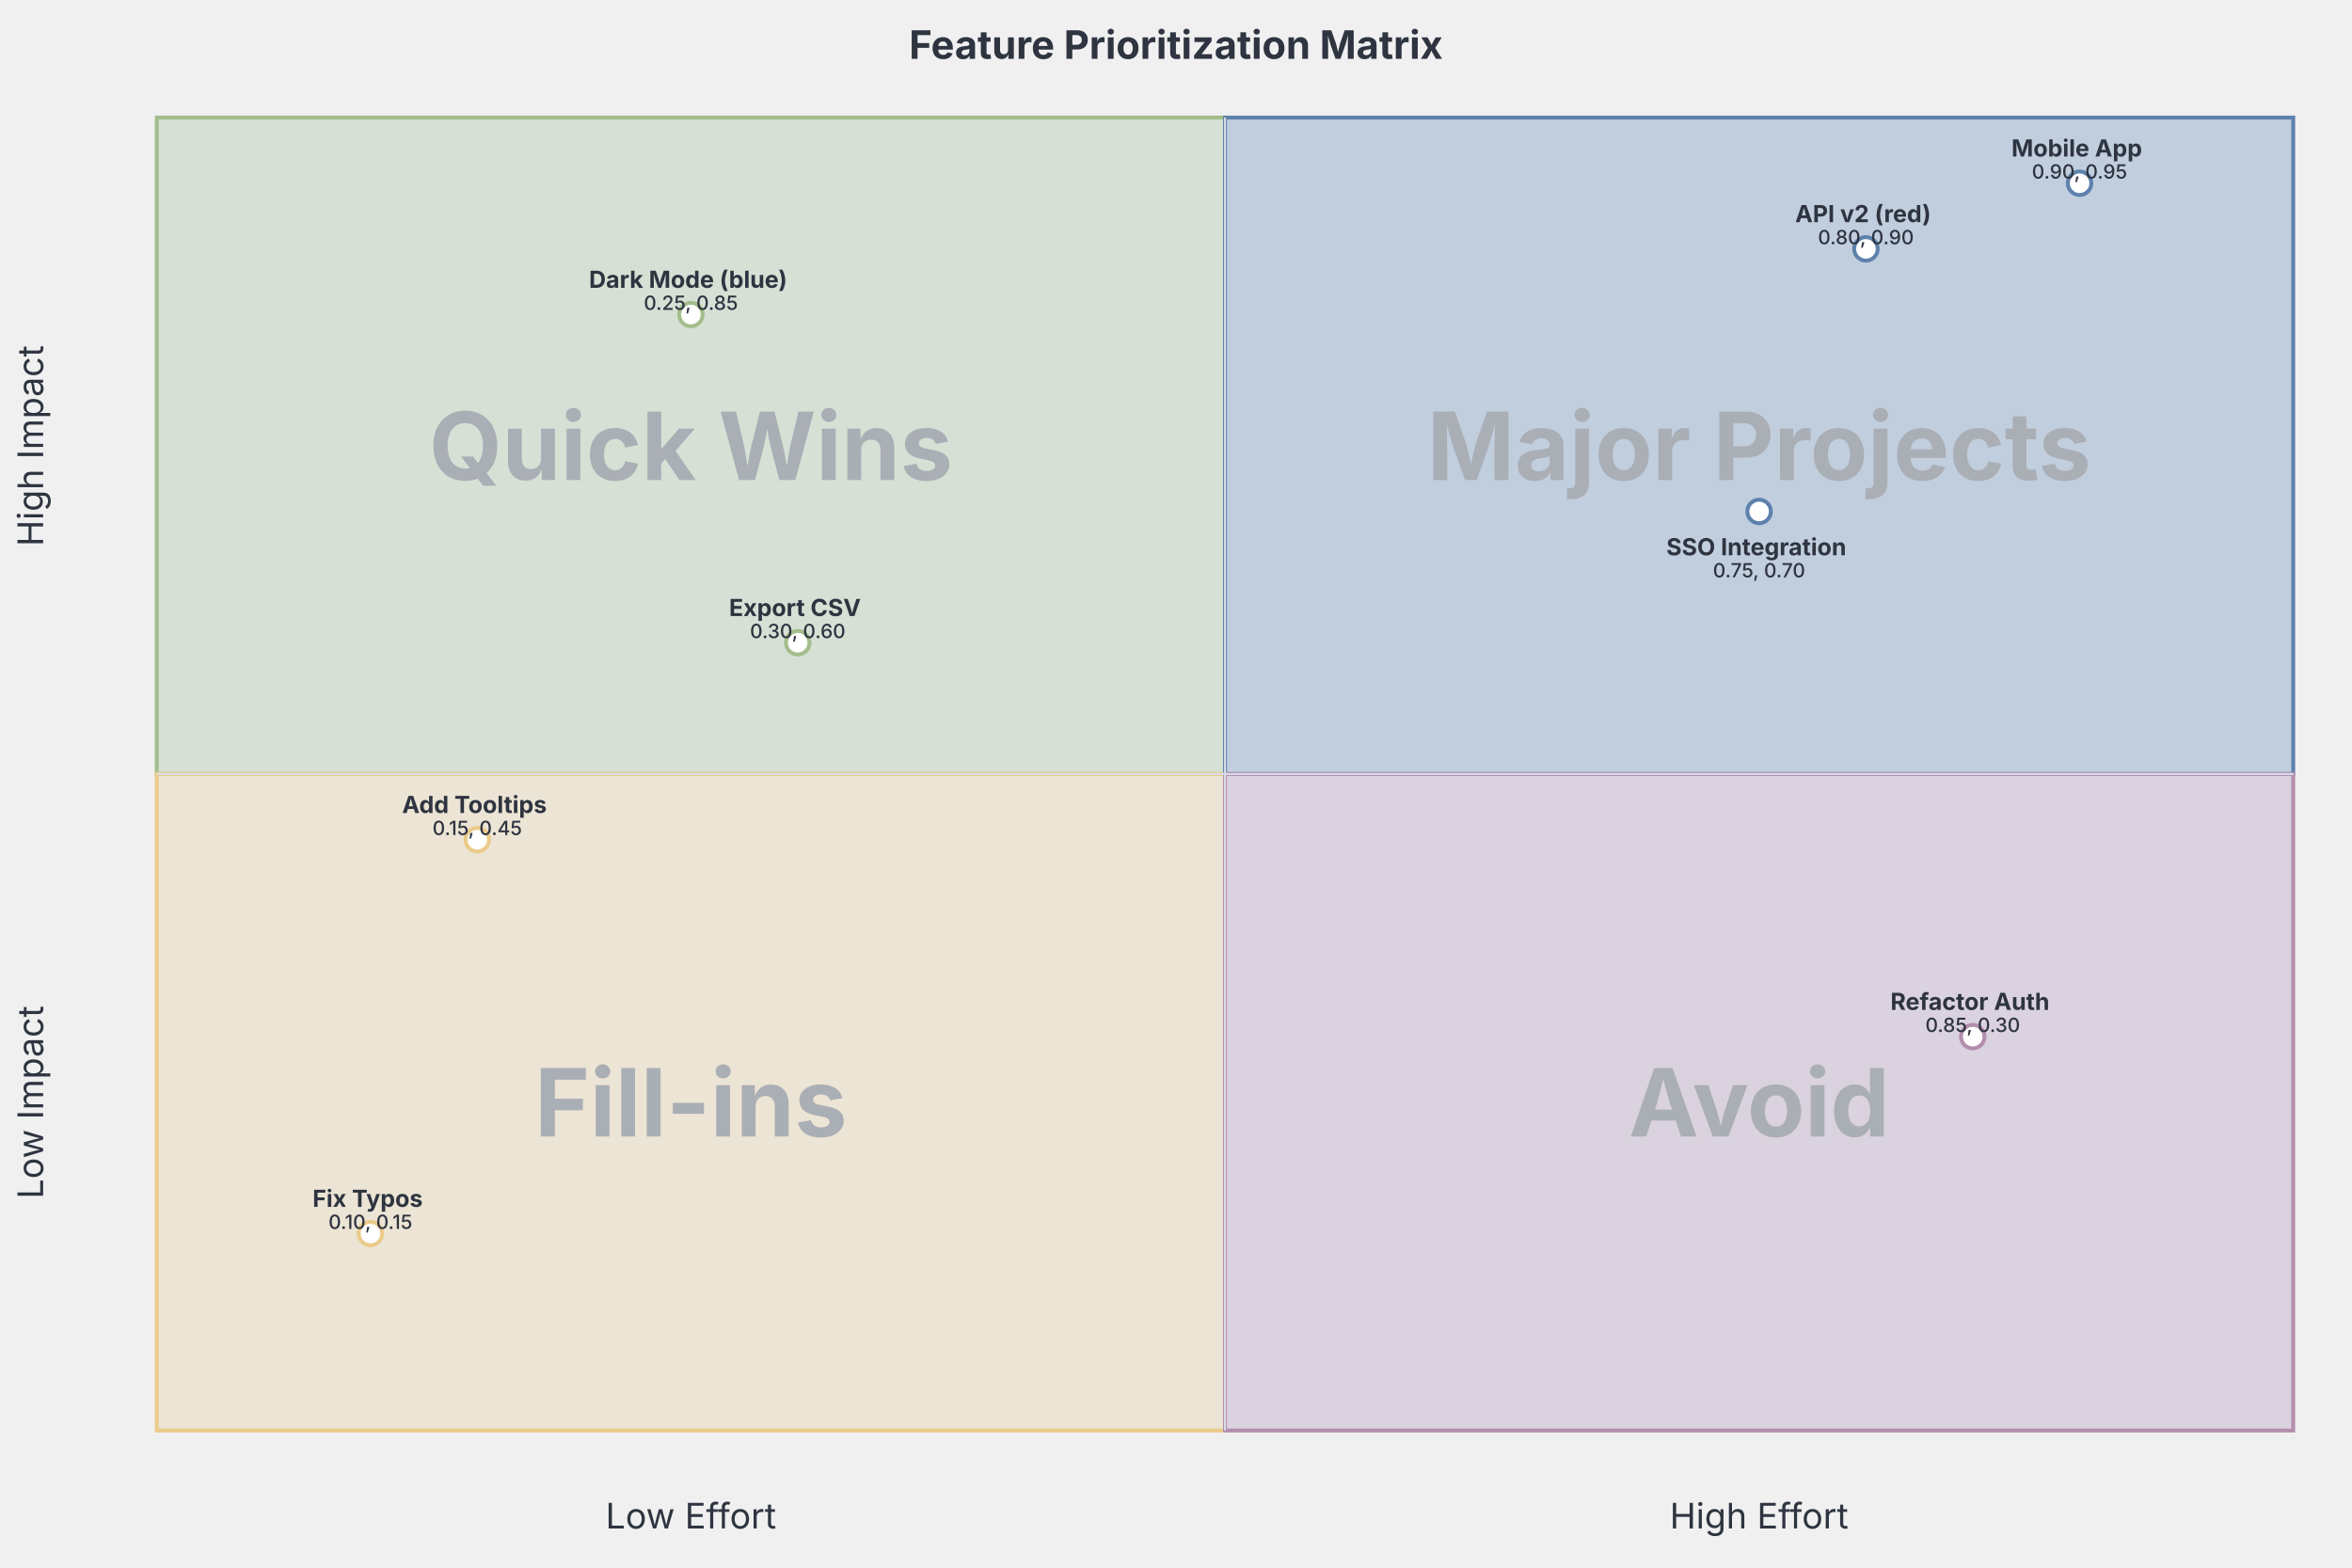
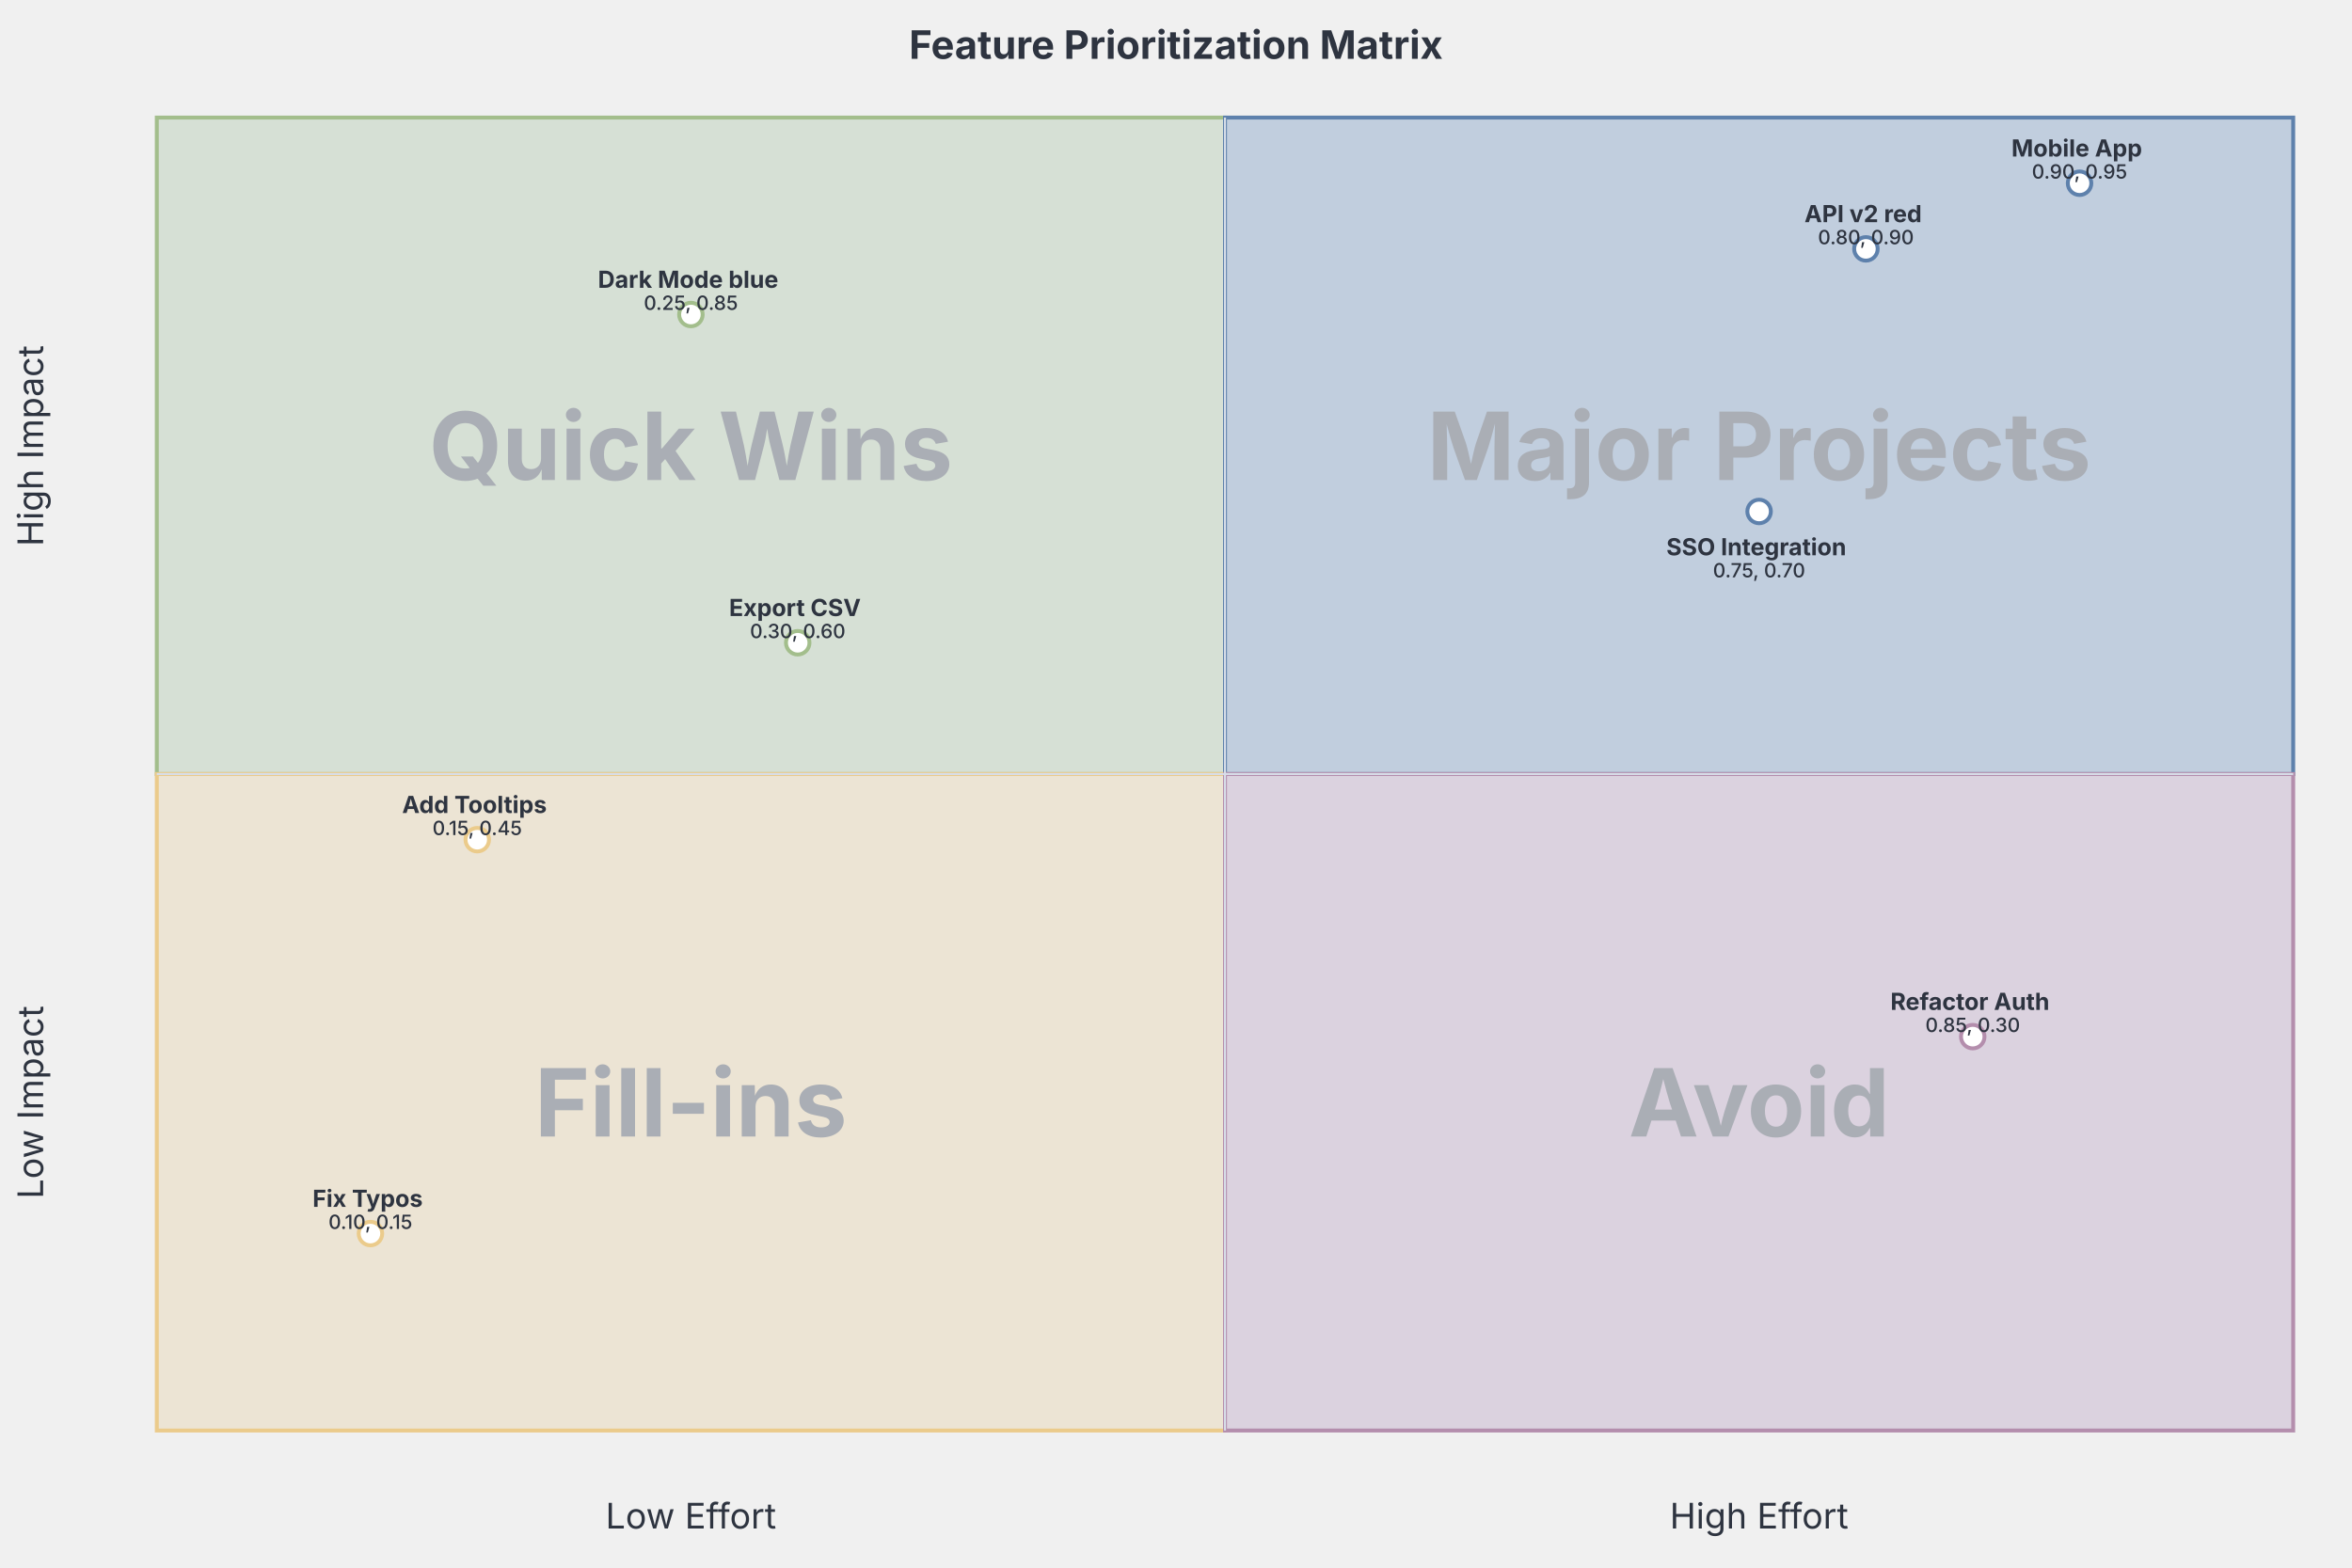
<svg xmlns="http://www.w3.org/2000/svg" width="1200" height="800" style="background: rgb(236, 239, 244); font-family: Inter, system-ui, Avenir, Helvetica, Arial, sans-serif;">
  <text class="chart-title" x="600" y="30" text-anchor="middle" fill="#2e3440" font-size="20" font-weight="700" style="cursor: default;">Feature Prioritization Matrix</text>
  <g transform="translate(80, 60)">
    <rect class="quadrant" x="0" y="0" width="545" height="335" fill="#d6e0d5" stroke="#a3be8c" stroke-width="2" style="cursor: default;" />
    <rect class="quadrant" x="545" y="0" width="545" height="335" fill="#c1cede" stroke="#5e81ac" stroke-width="2" style="cursor: default;" />
    <rect class="quadrant" x="0" y="335" width="545" height="335" fill="#ece4d4" stroke="#ebcb8b" stroke-width="2" style="cursor: default;" />
    <rect class="quadrant" x="545" y="335" width="545" height="335" fill="#dbd2df" stroke="#b48ead" stroke-width="2" style="cursor: default;" />
    <text class="quadrant-label" x="272.5" y="167.5" text-anchor="middle" dominant-baseline="central" fill="#aaaeb5" data-line-number="6" style="cursor: default;" font-size="48px" font-weight="700">Quick Wins</text>
    <text class="quadrant-label" x="817.5" y="167.5" text-anchor="middle" dominant-baseline="central" fill="#aaaeb5" data-line-number="7" style="cursor: default;" font-size="48px" font-weight="700">Major Projects</text>
    <text class="quadrant-label" x="272.5" y="502.5" text-anchor="middle" dominant-baseline="central" fill="#aaaeb5" data-line-number="8" style="cursor: default;" font-size="48px" font-weight="700">Fill-ins</text>
    <text class="quadrant-label" x="817.5" y="502.5" text-anchor="middle" dominant-baseline="central" fill="#aaaeb5" data-line-number="9" style="cursor: default;" font-size="48px" font-weight="700">Avoid</text>
    <line x1="545" y1="0" x2="545" y2="670" stroke="#d8dee9" stroke-width="1" />
    <line x1="0" y1="335" x2="1090" y2="335" stroke="#d8dee9" stroke-width="1" />
    <g class="points">
      <g class="point-group" data-line-number="11" style="cursor: default;">
        <circle cx="272.5" cy="100.5" r="6" fill="#ffffff" stroke="#a3be8c" stroke-width="2" />
        <text x="272.5" y="82.5" text-anchor="middle" dominant-baseline="central" fill="#2e3440" font-size="12px" font-weight="700" style="text-shadow: 0 1px 2px rgba(0,0,0,0.4); transition: y 120ms ease-out;">
-           <tspan>Dark Mode (blue)</tspan>
+           <tspan>Dark Mode blue</tspan>
          <tspan class="point-coords" x="272.5" dy="12px" font-size="10px" font-weight="500" opacity="0">0.25, 0.85</tspan>
        </text>
      </g>
      <g class="point-group" data-line-number="12" style="cursor: default;">
        <circle cx="872" cy="67" r="6" fill="#ffffff" stroke="#5e81ac" stroke-width="2" />
        <text x="872" y="49" text-anchor="middle" dominant-baseline="central" fill="#2e3440" font-size="12px" font-weight="700" style="text-shadow: 0 1px 2px rgba(0,0,0,0.4); transition: y 120ms ease-out;">
-           <tspan>API v2 (red)</tspan>
+           <tspan>API v2 red</tspan>
          <tspan class="point-coords" x="872" dy="12px" font-size="10px" font-weight="500" opacity="0">0.80, 0.90</tspan>
        </text>
      </g>
      <g class="point-group" data-line-number="13" style="cursor: default;">
        <circle cx="109" cy="569.5" r="6" fill="#ffffff" stroke="#ebcb8b" stroke-width="2" />
        <text x="109" y="551.5" text-anchor="middle" dominant-baseline="central" fill="#2e3440" font-size="12px" font-weight="700" style="text-shadow: 0 1px 2px rgba(0,0,0,0.4); transition: y 120ms ease-out;">
          <tspan>Fix Typos</tspan>
          <tspan class="point-coords" x="109" dy="12px" font-size="10px" font-weight="500" opacity="0">0.10, 0.15</tspan>
        </text>
      </g>
      <g class="point-group" data-line-number="14" style="cursor: default;">
        <circle cx="817.5" cy="201" r="6" fill="#ffffff" stroke="#5e81ac" stroke-width="2" />
        <text x="817.5" y="219" text-anchor="middle" dominant-baseline="central" fill="#2e3440" font-size="12px" font-weight="700" style="text-shadow: 0 1px 2px rgba(0,0,0,0.4); transition: y 120ms ease-out;">
          <tspan>SSO Integration</tspan>
          <tspan class="point-coords" x="817.5" dy="12px" font-size="10px" font-weight="500" opacity="0">0.75, 0.70</tspan>
        </text>
      </g>
      <g class="point-group" data-line-number="15" style="cursor: default;">
        <circle cx="327" cy="268" r="6" fill="#ffffff" stroke="#a3be8c" stroke-width="2" />
        <text x="327" y="250" text-anchor="middle" dominant-baseline="central" fill="#2e3440" font-size="12px" font-weight="700" style="text-shadow: 0 1px 2px rgba(0,0,0,0.4); transition: y 120ms ease-out;">
          <tspan>Export CSV</tspan>
          <tspan class="point-coords" x="327" dy="12px" font-size="10px" font-weight="500" opacity="0">0.30, 0.60</tspan>
        </text>
      </g>
      <g class="point-group" data-line-number="16" style="cursor: default;">
        <circle cx="926.5" cy="469" r="6" fill="#ffffff" stroke="#b48ead" stroke-width="2" />
        <text x="926.5" y="451" text-anchor="middle" dominant-baseline="central" fill="#2e3440" font-size="12px" font-weight="700" style="text-shadow: 0 1px 2px rgba(0,0,0,0.4); transition: y 120ms ease-out;">
          <tspan>Refactor Auth</tspan>
          <tspan class="point-coords" x="926.5" dy="12px" font-size="10px" font-weight="500" opacity="0">0.85, 0.30</tspan>
        </text>
      </g>
      <g class="point-group" data-line-number="17" style="cursor: default;">
        <circle cx="163.5" cy="368.5" r="6" fill="#ffffff" stroke="#ebcb8b" stroke-width="2" />
        <text x="163.5" y="350.5" text-anchor="middle" dominant-baseline="central" fill="#2e3440" font-size="12px" font-weight="700" style="text-shadow: 0 1px 2px rgba(0,0,0,0.4); transition: y 120ms ease-out;">
          <tspan>Add Tooltips</tspan>
          <tspan class="point-coords" x="163.5" dy="12px" font-size="10px" font-weight="500" opacity="0">0.15, 0.45</tspan>
        </text>
      </g>
      <g class="point-group" data-line-number="18" style="cursor: default;">
        <circle cx="981" cy="33.5" r="6" fill="#ffffff" stroke="#5e81ac" stroke-width="2" />
        <text x="981" y="15.5" text-anchor="middle" dominant-baseline="central" fill="#2e3440" font-size="12px" font-weight="700" style="text-shadow: 0 1px 2px rgba(0,0,0,0.4); transition: y 120ms ease-out;">
          <tspan>Mobile App</tspan>
          <tspan class="point-coords" x="981" dy="12px" font-size="10px" font-weight="500" opacity="0">0.90, 0.95</tspan>
        </text>
      </g>
    </g>
  </g>
  <text class="quadrant-axis-label" x="352.5" y="780" text-anchor="middle" fill="#2e3440" font-size="18px" data-line-number="3" style="cursor: default;">Low Effort</text>
  <text class="quadrant-axis-label" x="897.5" y="780" text-anchor="middle" fill="#2e3440" font-size="18px" data-line-number="3" style="cursor: default;">High Effort</text>
  <text class="quadrant-axis-label" x="22" y="562.5" text-anchor="middle" fill="#2e3440" font-size="18px" transform="rotate(-90, 22, 562.5)" data-line-number="4" style="cursor: default;">Low Impact</text>
  <text class="quadrant-axis-label" x="22" y="227.5" text-anchor="middle" fill="#2e3440" font-size="18px" transform="rotate(-90, 22, 227.5)" data-line-number="4" style="cursor: default;">High Impact</text>
</svg>
